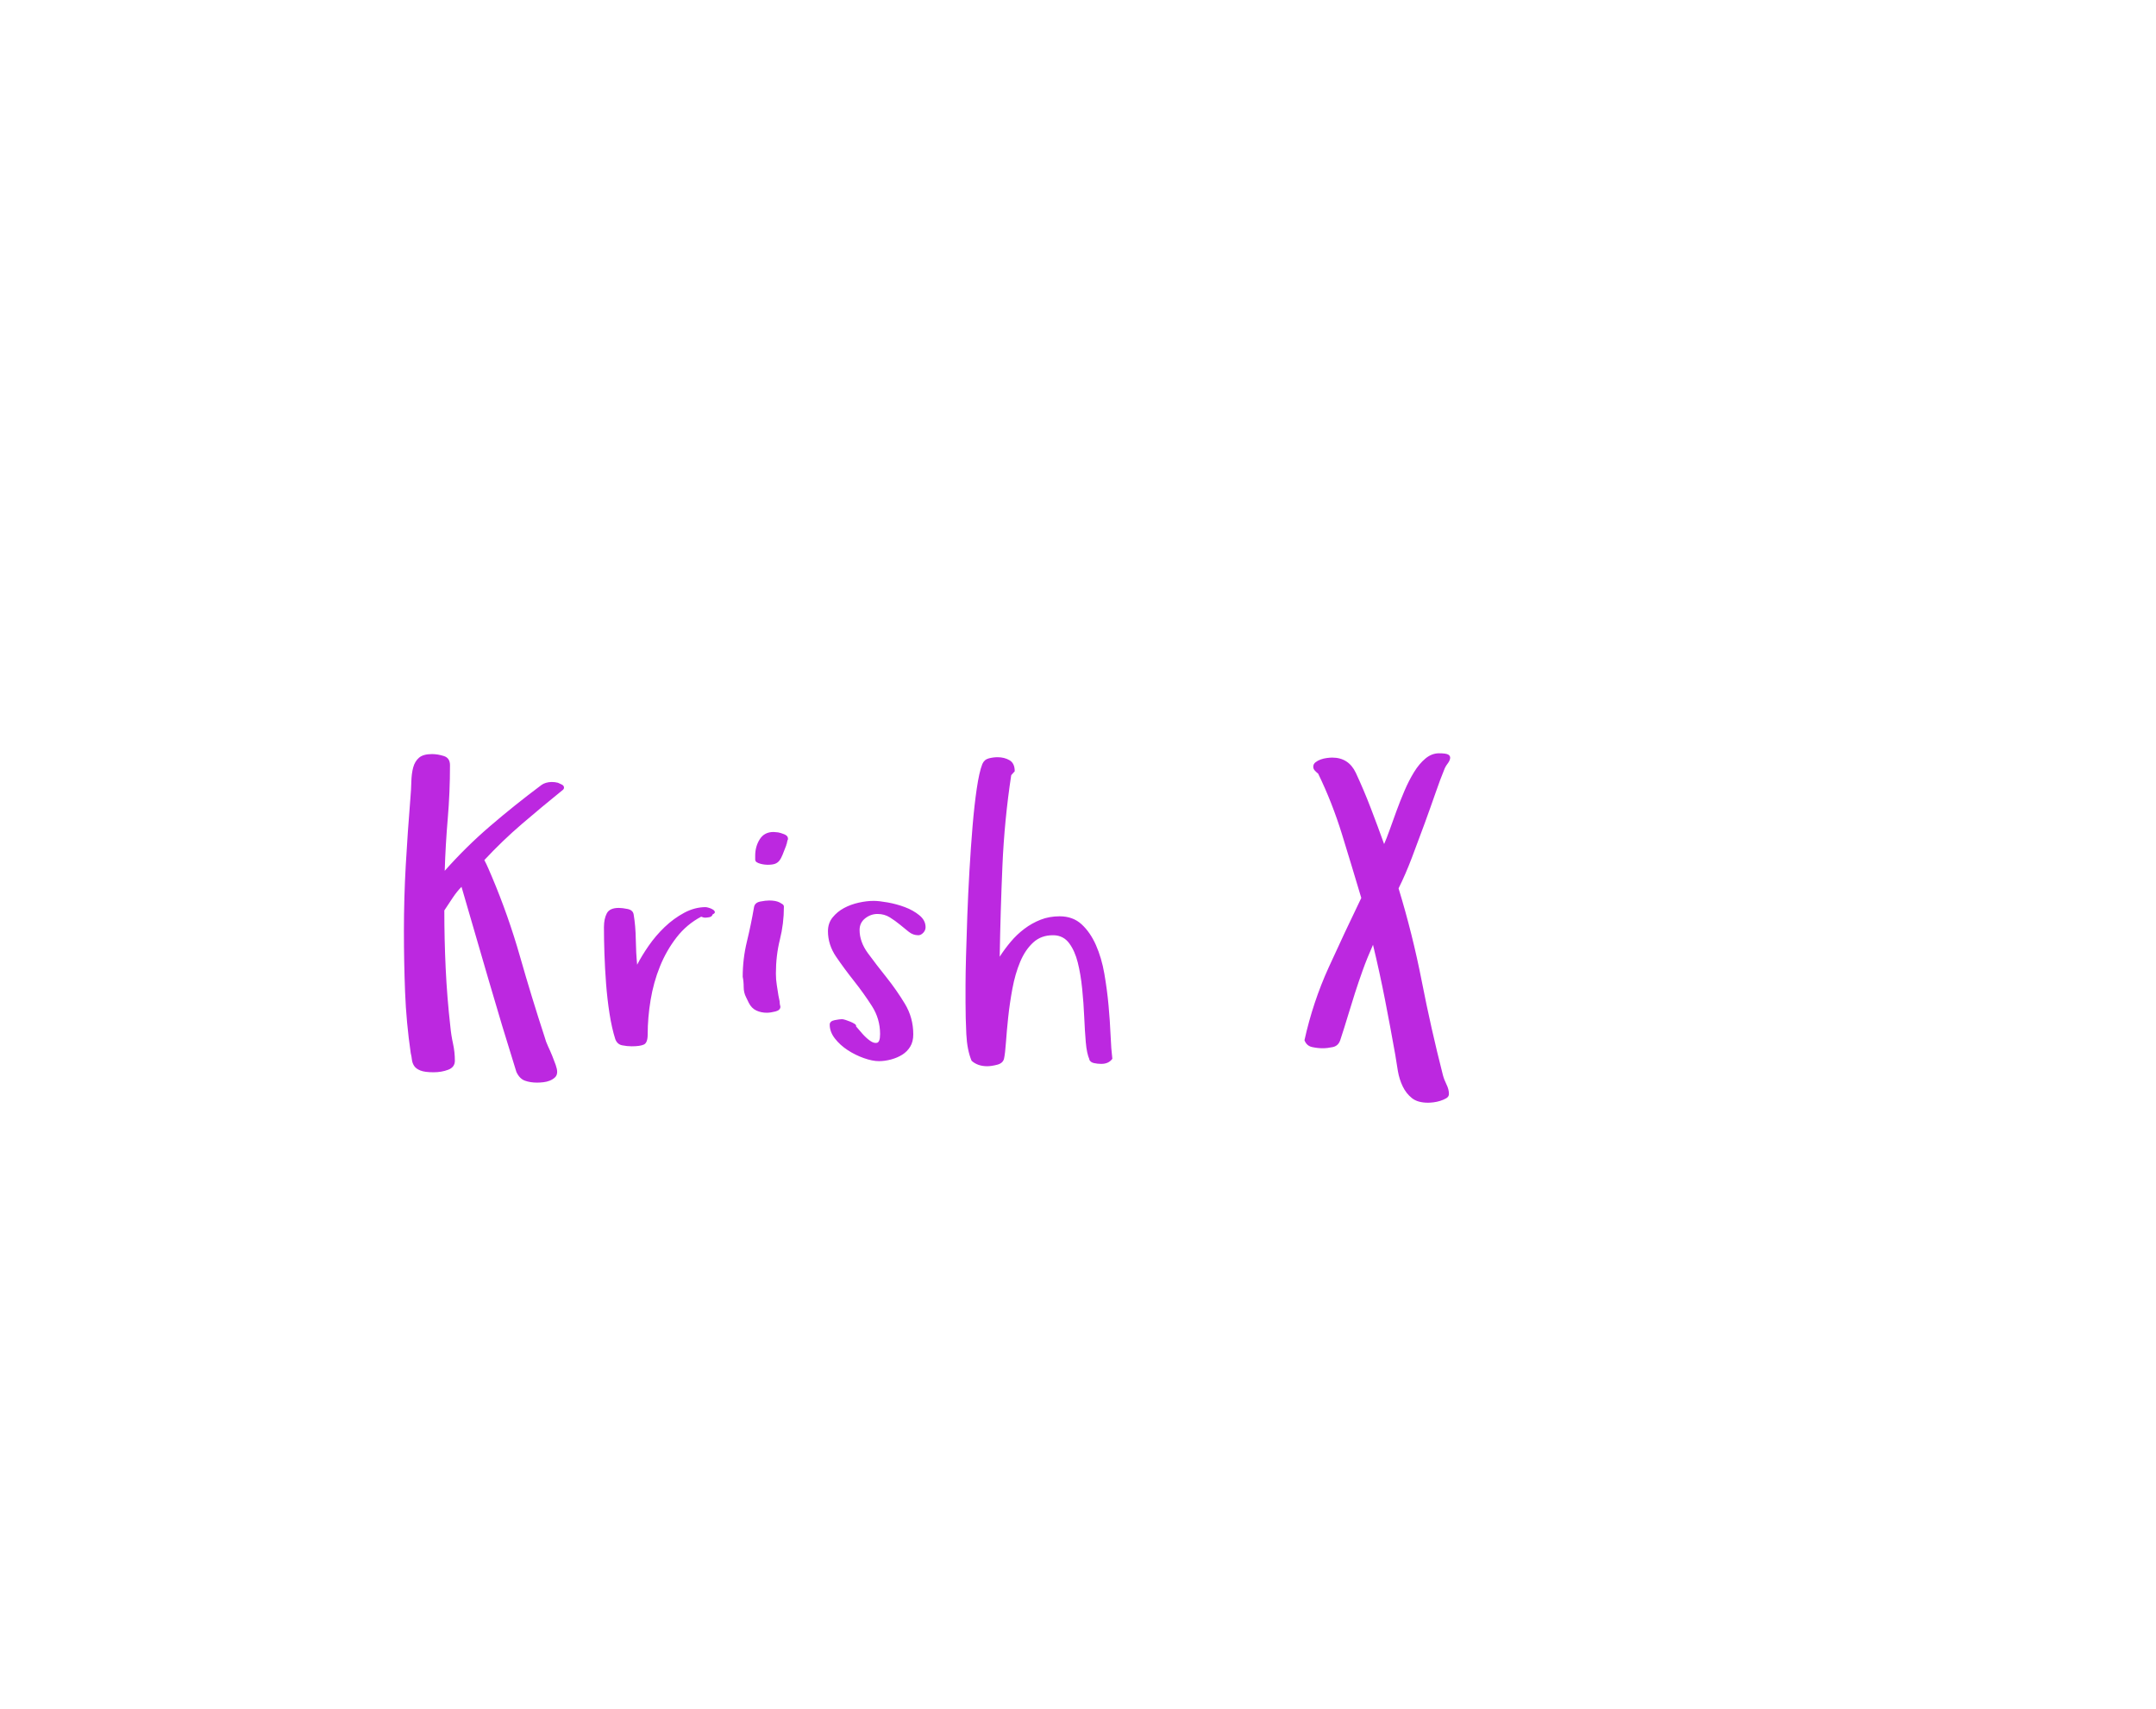
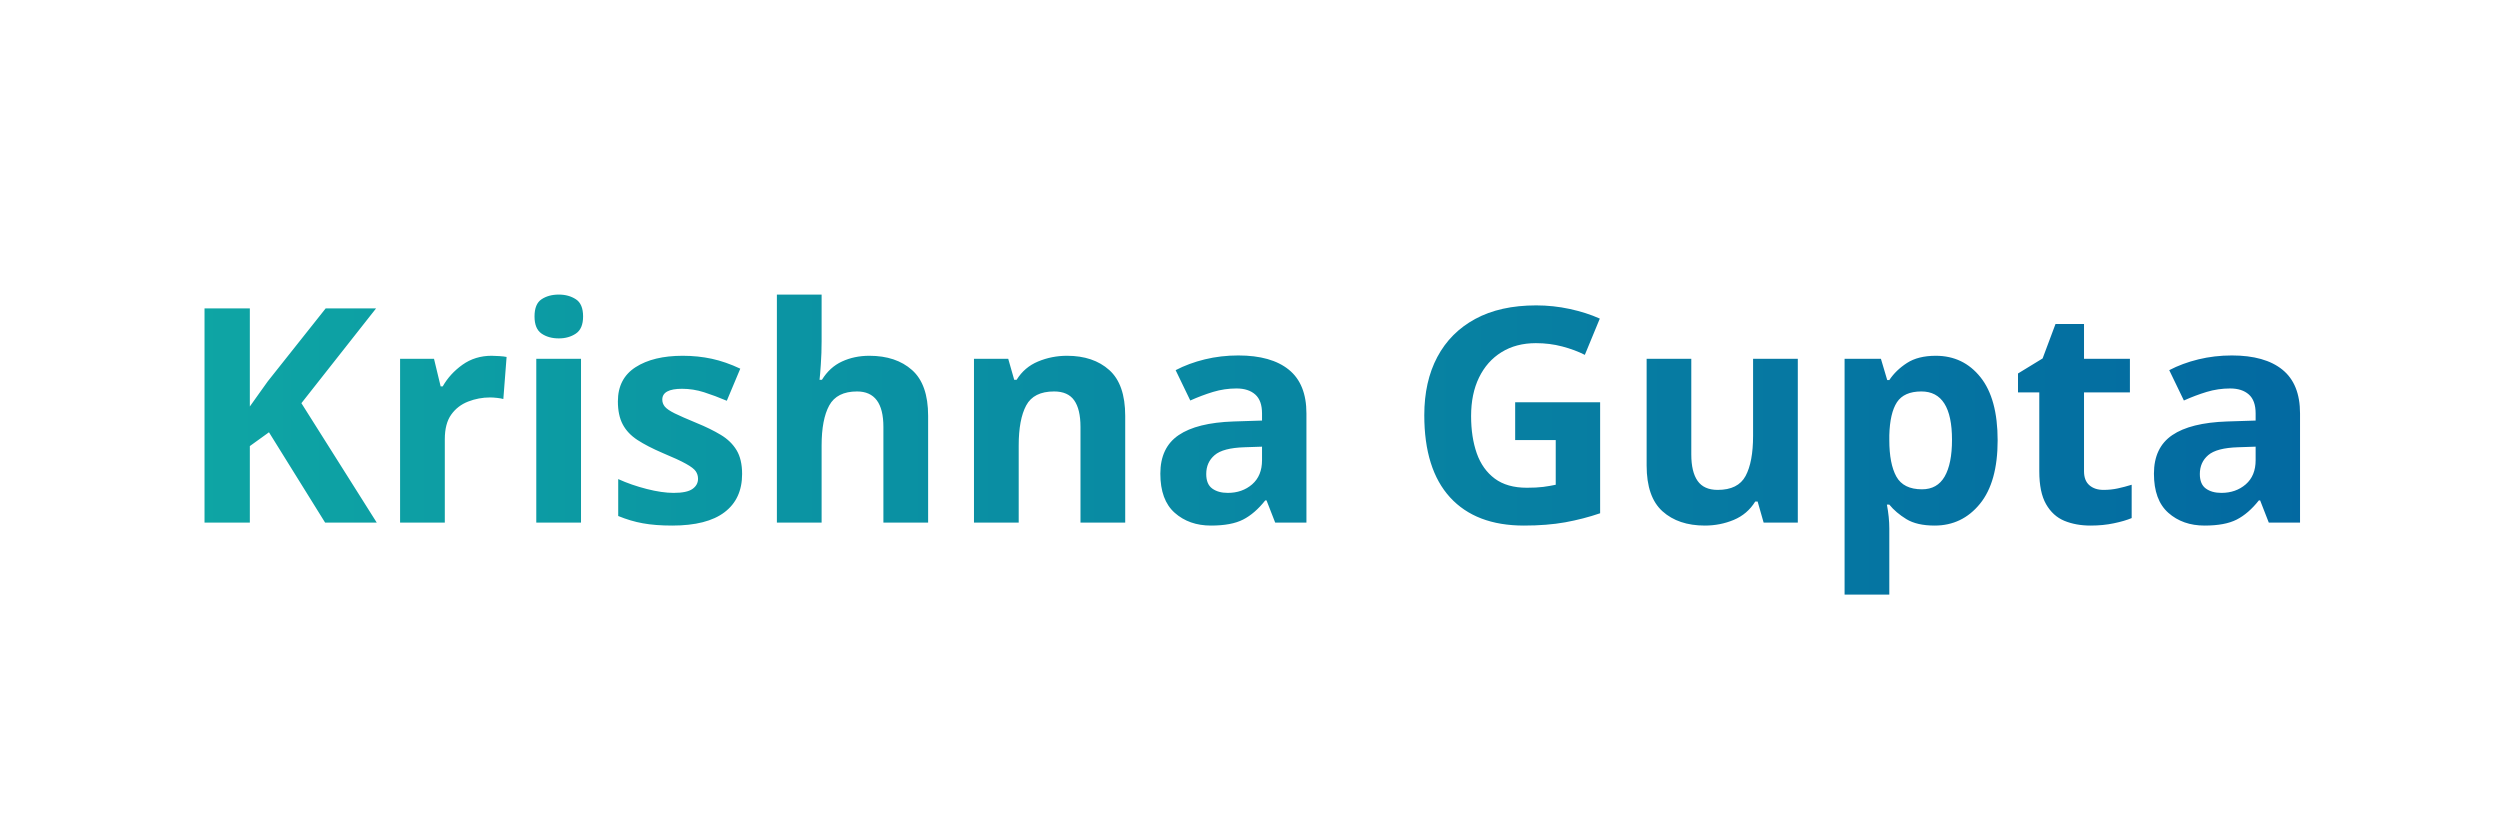
- <svg xmlns="http://www.w3.org/2000/svg" version="1.1" width="275px" height="218px" style="border: dashed 2px #aaa">
-   <path fill="#bc28e0" d="M51.519,118.836q0-4.283,0.237-8.467t0.585-8.467q0.1-1.121,0.125-2.167t0.237-1.83t0.747-1.245t1.656-0.461q0.722,0,1.507,0.249t0.784,1.17q0,3.461-0.286,6.811t-0.386,6.661q2.714-3.063,5.802-5.715t6.549-5.242q0.498-0.349,1.27-0.374q0.249,0,0.436,0.025t0.386,0.075q0.249,0.1,0.51,0.237t0.261,0.386q0,0.199-0.224,0.349q-2.59,2.092-5.117,4.258t-4.819,4.632q0.299,0.573,0.51,1.071t0.461,1.071q2.092,4.956,3.573,10.148t3.15,10.297q0.149,0.573,0.436,1.183t0.535,1.22t0.436,1.146t0.187,0.884q0,0.448-0.286,0.71t-0.66,0.411t-0.809,0.199t-0.809,0.05q-0.872,0-1.556-0.249t-1.083-1.121q-1.843-5.877-3.549-11.754t-3.449-11.854q-0.573,0.573-1.146,1.432t-1.046,1.581q0,3.735,0.174,7.421t0.598,7.421q0.1,1.071,0.336,2.142t0.237,2.191q0,0.822-0.847,1.146t-1.868,0.324q-1.121,0-1.681-0.224t-0.797-0.585t-0.286-0.797t-0.149-0.834q-0.573-3.935-0.722-7.782t-0.149-7.732z M77.036,118.239q0-1.021,0.361-1.718t1.531-0.697q0.448,0,1.121,0.137t0.772,0.685q0.249,1.469,0.274,3.188t0.174,3.237q0.573-1.121,1.469-2.416t2.042-2.391t2.49-1.818t2.739-0.722q0.1,0,0.374,0.075t0.51,0.212t0.286,0.311t-0.274,0.324q-0.1,0.299-0.423,0.361t-0.573,0.062q-0.149,0-0.473-0.125q-1.843,0.971-3.138,2.64t-2.117,3.698t-1.195,4.283t-0.374,4.395q0,1.071-0.486,1.295t-1.556,0.224q-0.573,0-1.208-0.125t-0.884-0.797q-0.448-1.419-0.735-3.262t-0.436-3.798t-0.212-3.847t-0.062-3.412z M94.733,124.614q0-2.291,0.535-4.495t0.909-4.395q0.1-0.573,0.784-0.71t1.158-0.137q0.822,0,1.32,0.249q0.199,0.1,0.374,0.224t0.174,0.324q0,2.142-0.51,4.184t-0.51,4.333q0,0.772,0.112,1.457t0.212,1.357l0.149,0.722q0,0.199,0.025,0.349t0.075,0.349q0,0.448-0.635,0.61t-1.108,0.162q-0.722,0-1.332-0.286t-0.959-0.984l-0.349-0.722q-0.299-0.573-0.299-1.282t-0.125-1.307z M96.327,109.623l0-0.473q0-1.17,0.585-2.092t1.756-0.921q0.149,0,0.286,0.025t0.286,0.025q0.299,0.05,0.784,0.237t0.486,0.585l0,0.05q-0.1,0.199-0.125,0.411t-0.125,0.361l0.05-0.05q-0.299,0.772-0.486,1.245t-0.411,0.76t-0.56,0.411t-0.959,0.125q-0.1,0-0.349-0.025t-0.535-0.1t-0.486-0.199t-0.199-0.374z M105.607,118.787q0-1.021,0.598-1.756t1.457-1.195t1.88-0.685t1.893-0.224q0.672,0,1.793,0.199t2.191,0.598t1.855,1.046t0.784,1.519q0,0.398-0.299,0.71t-0.623,0.311q-0.672,0-1.22-0.436t-1.133-0.921t-1.282-0.921t-1.569-0.436t-1.581,0.56t-0.71,1.482q0,1.519,1.071,2.976t2.353,3.063t2.353,3.374t1.071,3.91q0,0.921-0.386,1.556t-1.021,1.033t-1.432,0.61t-1.544,0.212q-0.822,0-1.917-0.386t-2.067-1.021t-1.631-1.482t-0.66-1.768q0-0.448,0.635-0.573t0.934-0.125q0.149,0,0.461,0.1t0.61,0.224t0.535,0.274t0.187,0.324q0.249,0.299,0.76,0.884t1.021,0.946t0.896,0.261t0.386-1.121q0-1.942-1.046-3.573t-2.279-3.188t-2.279-3.088t-1.046-3.275z M123.155,127.926l0-2.341q0-1.27,0.062-3.598t0.162-5.105t0.274-5.79t0.398-5.69t0.535-4.794t0.71-3.138q0.249-0.573,0.822-0.722t1.121-0.149q0.872,0,1.531,0.386t0.66,1.407l-0.448,0.498q-0.872,5.752-1.121,11.555t-0.349,11.604q0.623-0.971,1.407-1.905t1.743-1.656t2.067-1.158t2.428-0.436q1.693,0,2.802,1.021t1.83,2.652t1.071,3.648t0.535,4.034t0.261,3.823t0.224,3.001q-0.473,0.647-1.395,0.647l-0.075,0q-0.398,0-0.872-0.1t-0.623-0.498l0.05,0.05q-0.349-0.772-0.473-2.229t-0.199-3.212t-0.261-3.598t-0.56-3.337t-1.096-2.465t-1.942-1.021l-0.149,0q-1.469,0-2.465,0.896q-1.046,0.946-1.693,2.49t-0.996,3.437t-0.535,3.648t-0.286,3.188t-0.249,2.104q-0.149,0.573-0.884,0.76t-1.258,0.187q-1.22,0-1.992-0.697q-0.573-1.37-0.672-3.412t-0.1-3.984z M166.386,132.707q1.071-4.856,3.088-9.289t4.159-8.865q-1.17-3.935-2.44-8.056t-3.063-7.807q-0.199-0.149-0.411-0.374t-0.212-0.498q0-0.349,0.286-0.573t0.672-0.361t0.797-0.187t0.66-0.05q2.092,0,3.013,1.942q1.021,2.191,1.905,4.495t1.706,4.594q0.299-0.672,0.71-1.818t0.872-2.416t1.021-2.577t1.22-2.378t1.457-1.731t1.718-0.66t1.195,0.174t0.224,0.486t-0.336,0.685t-0.436,0.797q-0.448,1.071-1.083,2.901t-1.407,3.947t-1.606,4.308t-1.706,3.935q1.793,5.877,2.963,11.866t2.689,11.941q0.149,0.573,0.461,1.208t0.311,1.208q0,0.349-0.336,0.548t-0.772,0.336t-0.859,0.187t-0.697,0.05q-1.32,0-2.054-0.585t-1.17-1.482t-0.623-1.967t-0.336-2.092q-0.623-3.511-1.307-7.01t-1.531-7.01q-0.772,1.743-1.307,3.237t-0.996,2.926t-0.896,2.889t-0.984,3.125q-0.249,0.722-0.946,0.872t-1.295,0.149q-0.623,0-1.332-0.149t-0.984-0.872z" />
-   <path fill="#" d="" />
+ <svg xmlns="http://www.w3.org/2000/svg" width="600" height="200" viewBox="0 0 600 200" role="img" aria-labelledby="title desc">
+   <defs>
+     <linearGradient id="gradText" x1="0%" y1="0%" x2="100%" y2="0%">
+       <stop offset="0%" stop-color="#0ea5a4" />
+       <stop offset="100%" stop-color="#0369a1" />
+     </linearGradient>
+   </defs>
+   <text x="50%" y="50%" text-anchor="middle" dominant-baseline="middle" font-family="'Poppins', sans-serif" font-size="72" font-weight="700" fill="url(#gradText)">Krishna Gupta</text>
</svg>
